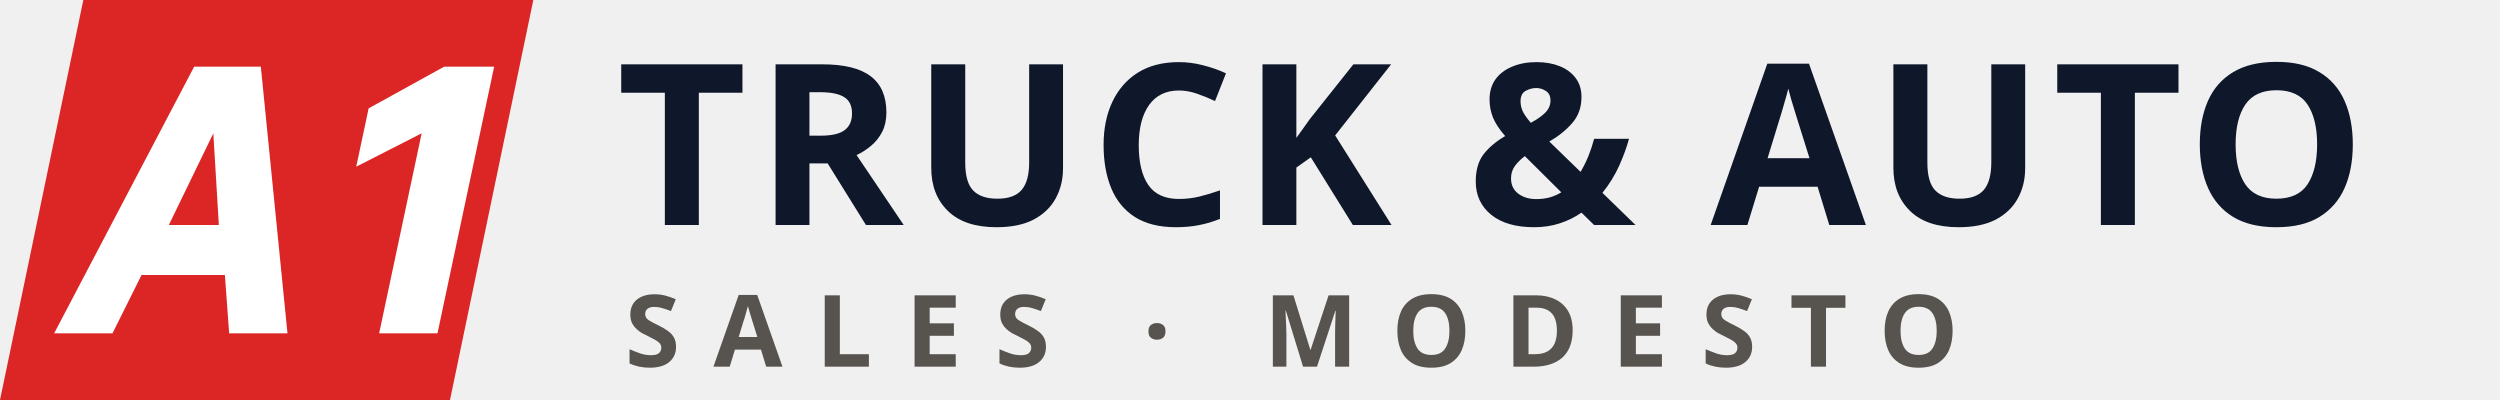
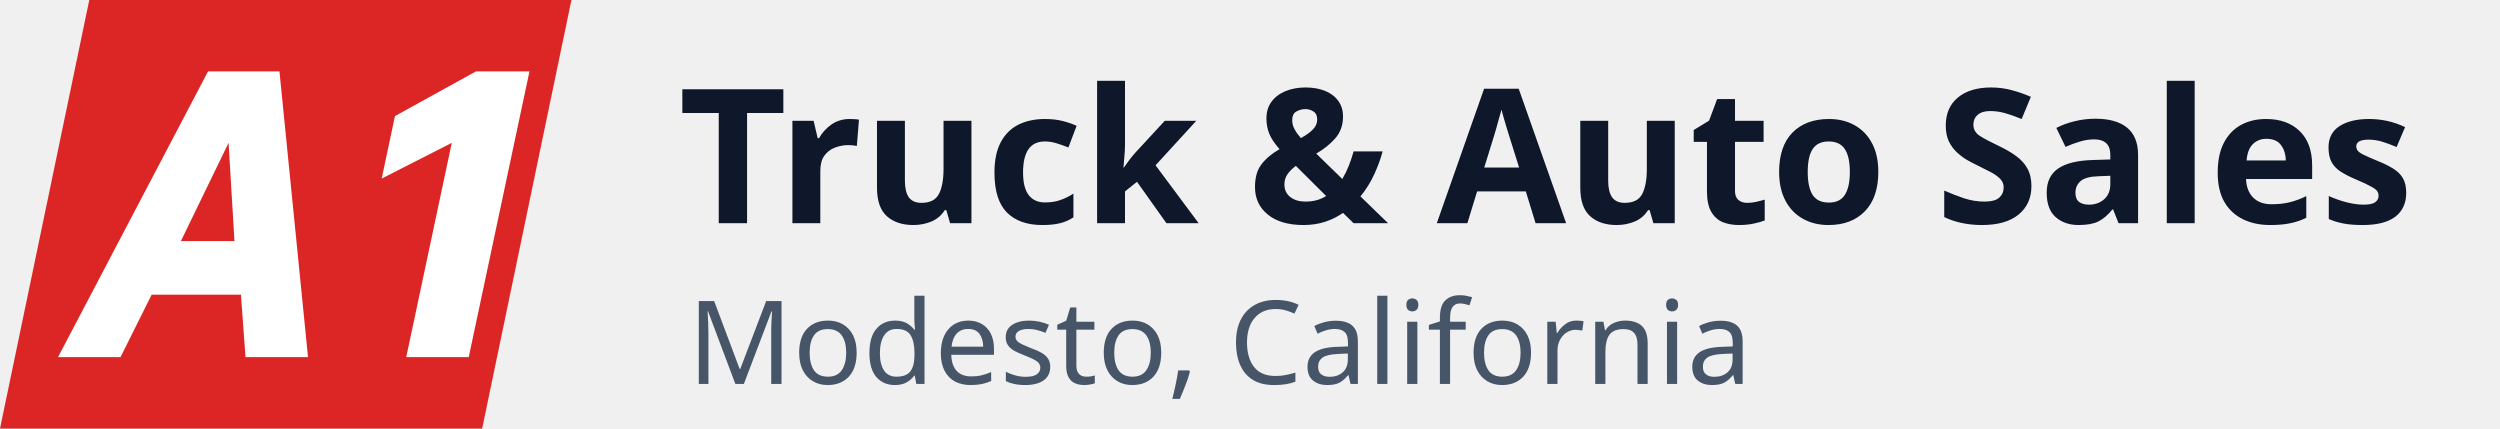
- <svg xmlns="http://www.w3.org/2000/svg" viewBox="0 0 300 48">
+ <svg xmlns="http://www.w3.org/2000/svg" viewBox="0 0 280 48">
  <path d="M10 0H64L54 48H0Z" fill="#DC2626" />
  <g fill="#fff" transform="translate(9 0) skewX(-12)">
    <path fill-rule="evenodd" d="M6 40 16 8h8l10 32h-7l-2-7h-10l-2 7Zm11-13h6l-3-11Z" />
    <path d="M38 13 46 8h6v32h-7V16l-7 4Z" />
  </g>
-   <text x="74" y="27" font-family="'Barlow Condensed','Arial Narrow',sans-serif" font-weight="800" font-size="27" letter-spacing="1" fill="#0F172A">TRUCK &amp; AUTO</text>
-   <text x="75" y="44" font-family="'Barlow Condensed','Arial Narrow',sans-serif" font-weight="600" font-size="12" letter-spacing="4" fill="#57534E">SALES · MODESTO</text>
+   <text x="76" y="25" font-family="Lexend,'Segoe UI',sans-serif" font-weight="600" font-size="21" fill="#0F172A">Truck &amp; Auto Sales</text>
+   <text x="77" y="43" font-family="'Source Sans 3','Segoe UI',sans-serif" font-weight="500" font-size="13" fill="#475569">Modesto, California</text>
</svg>
